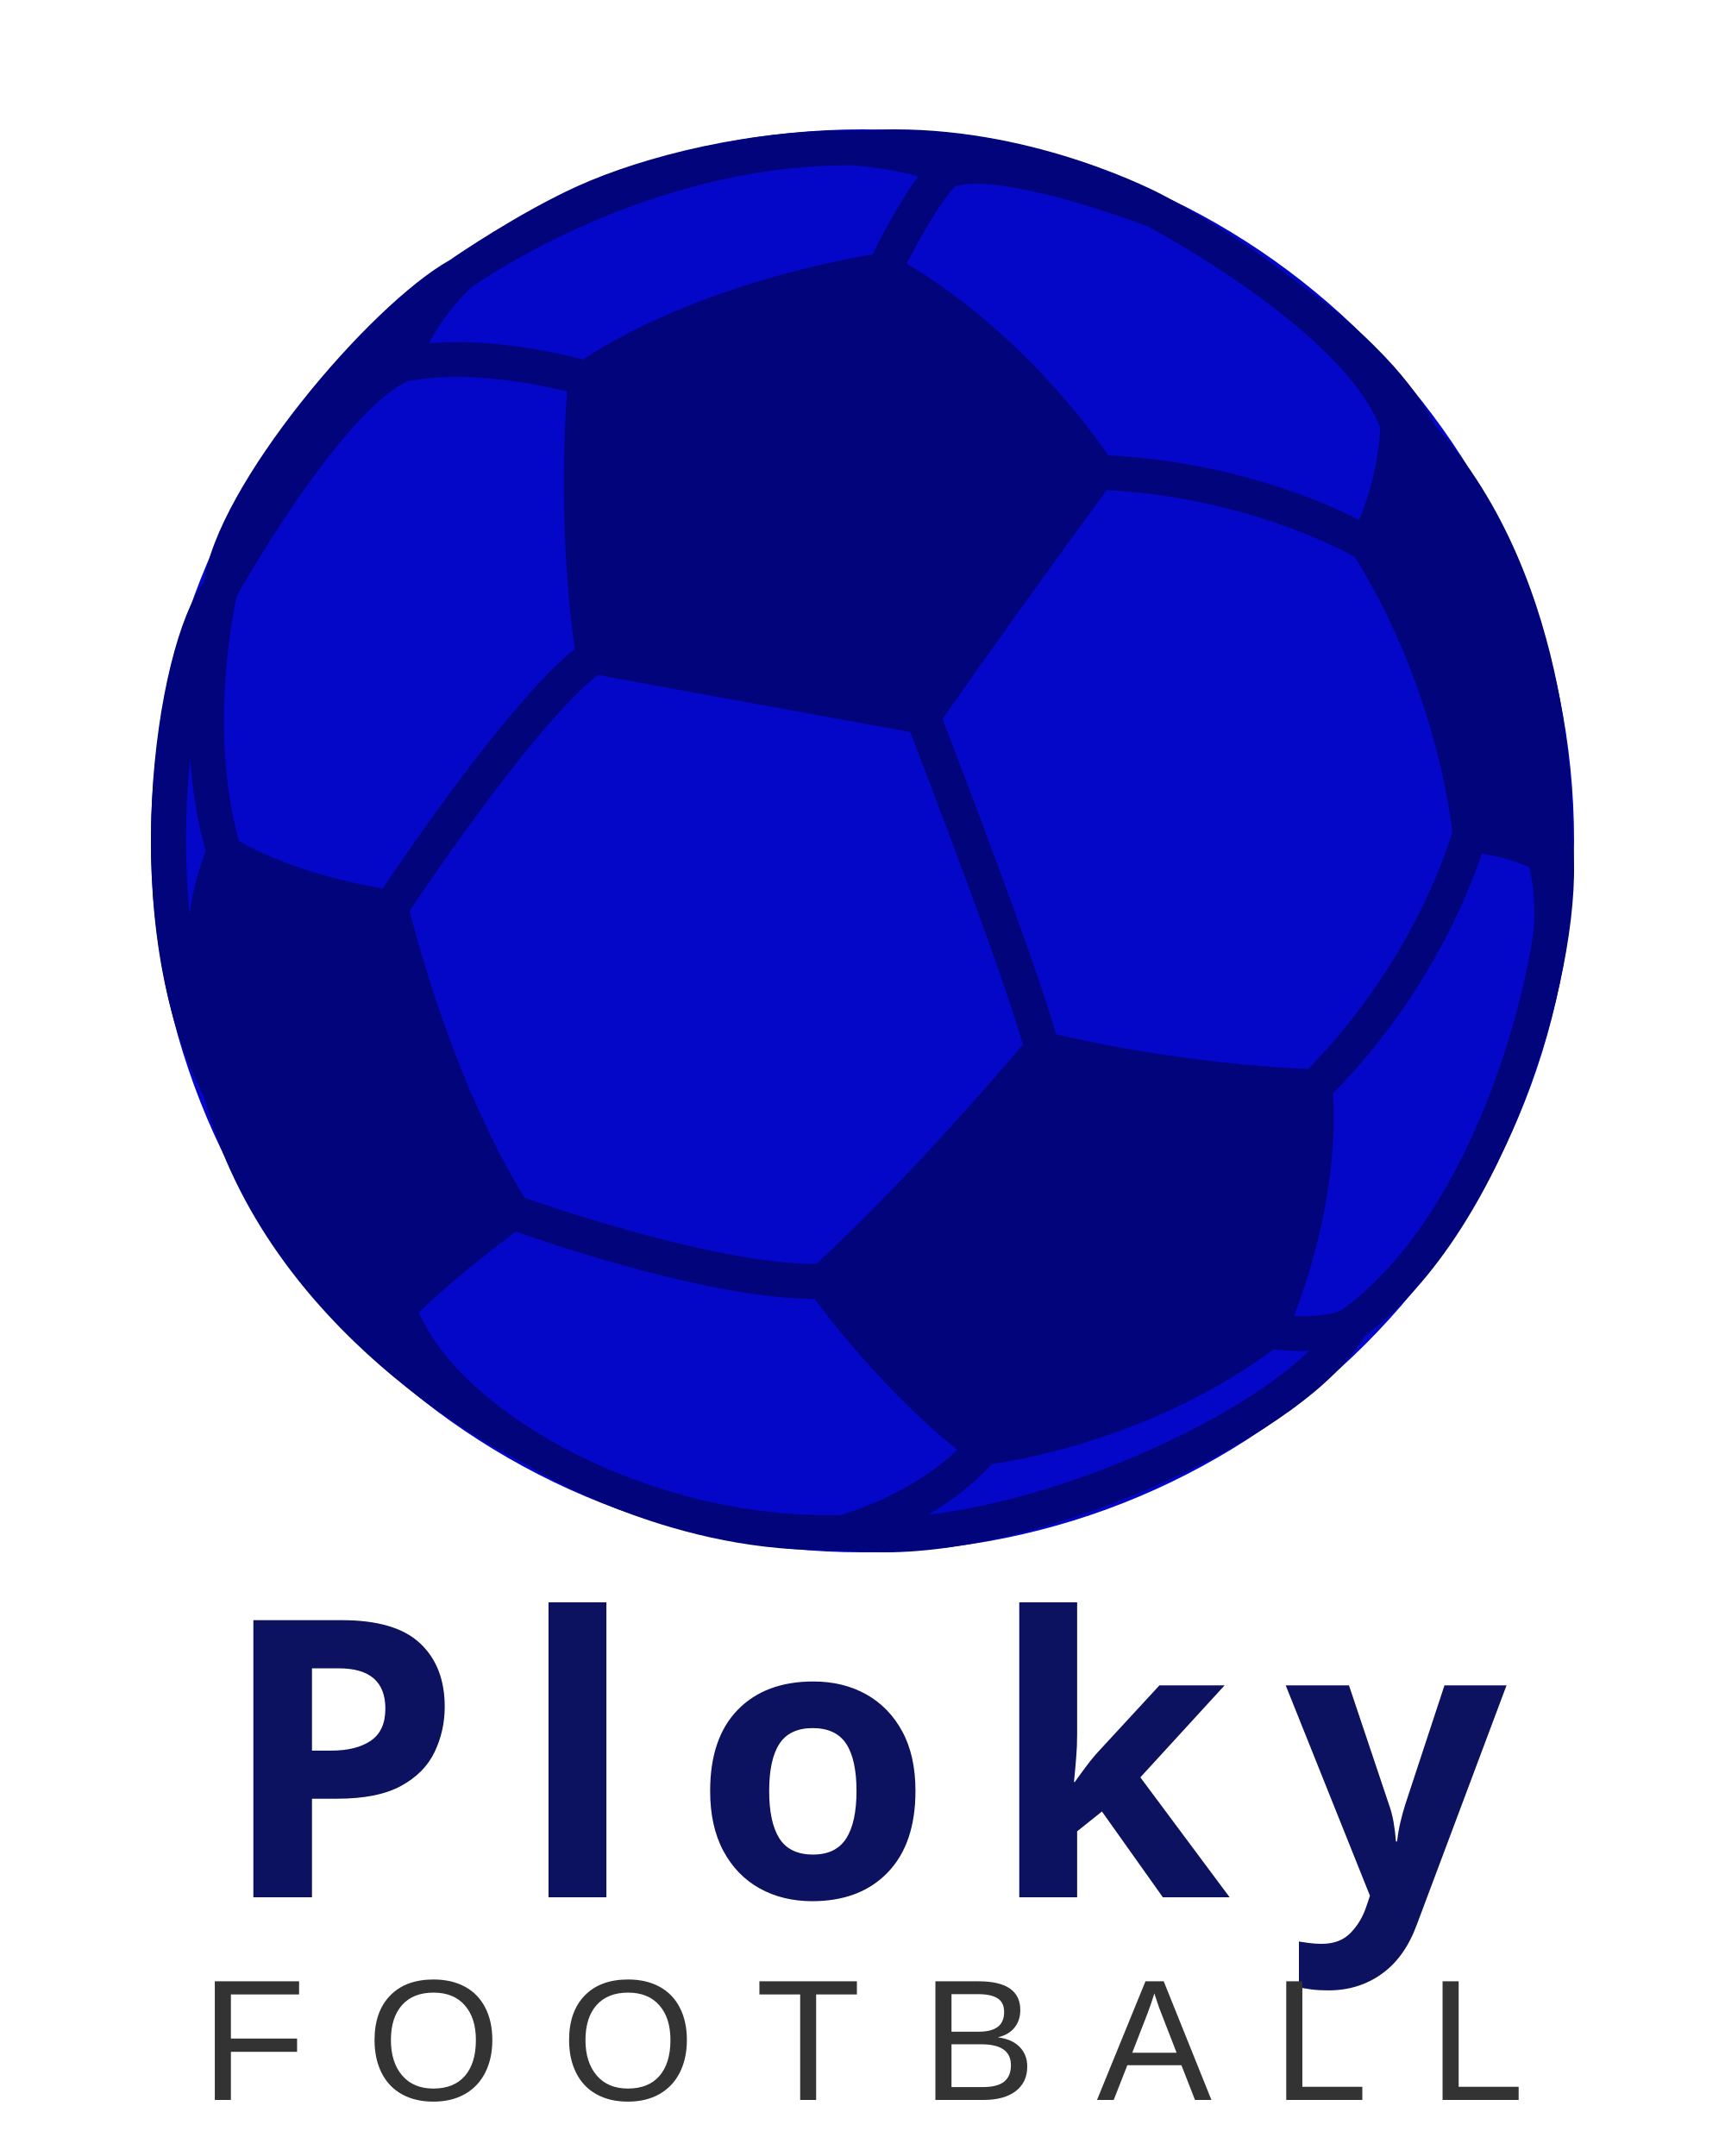
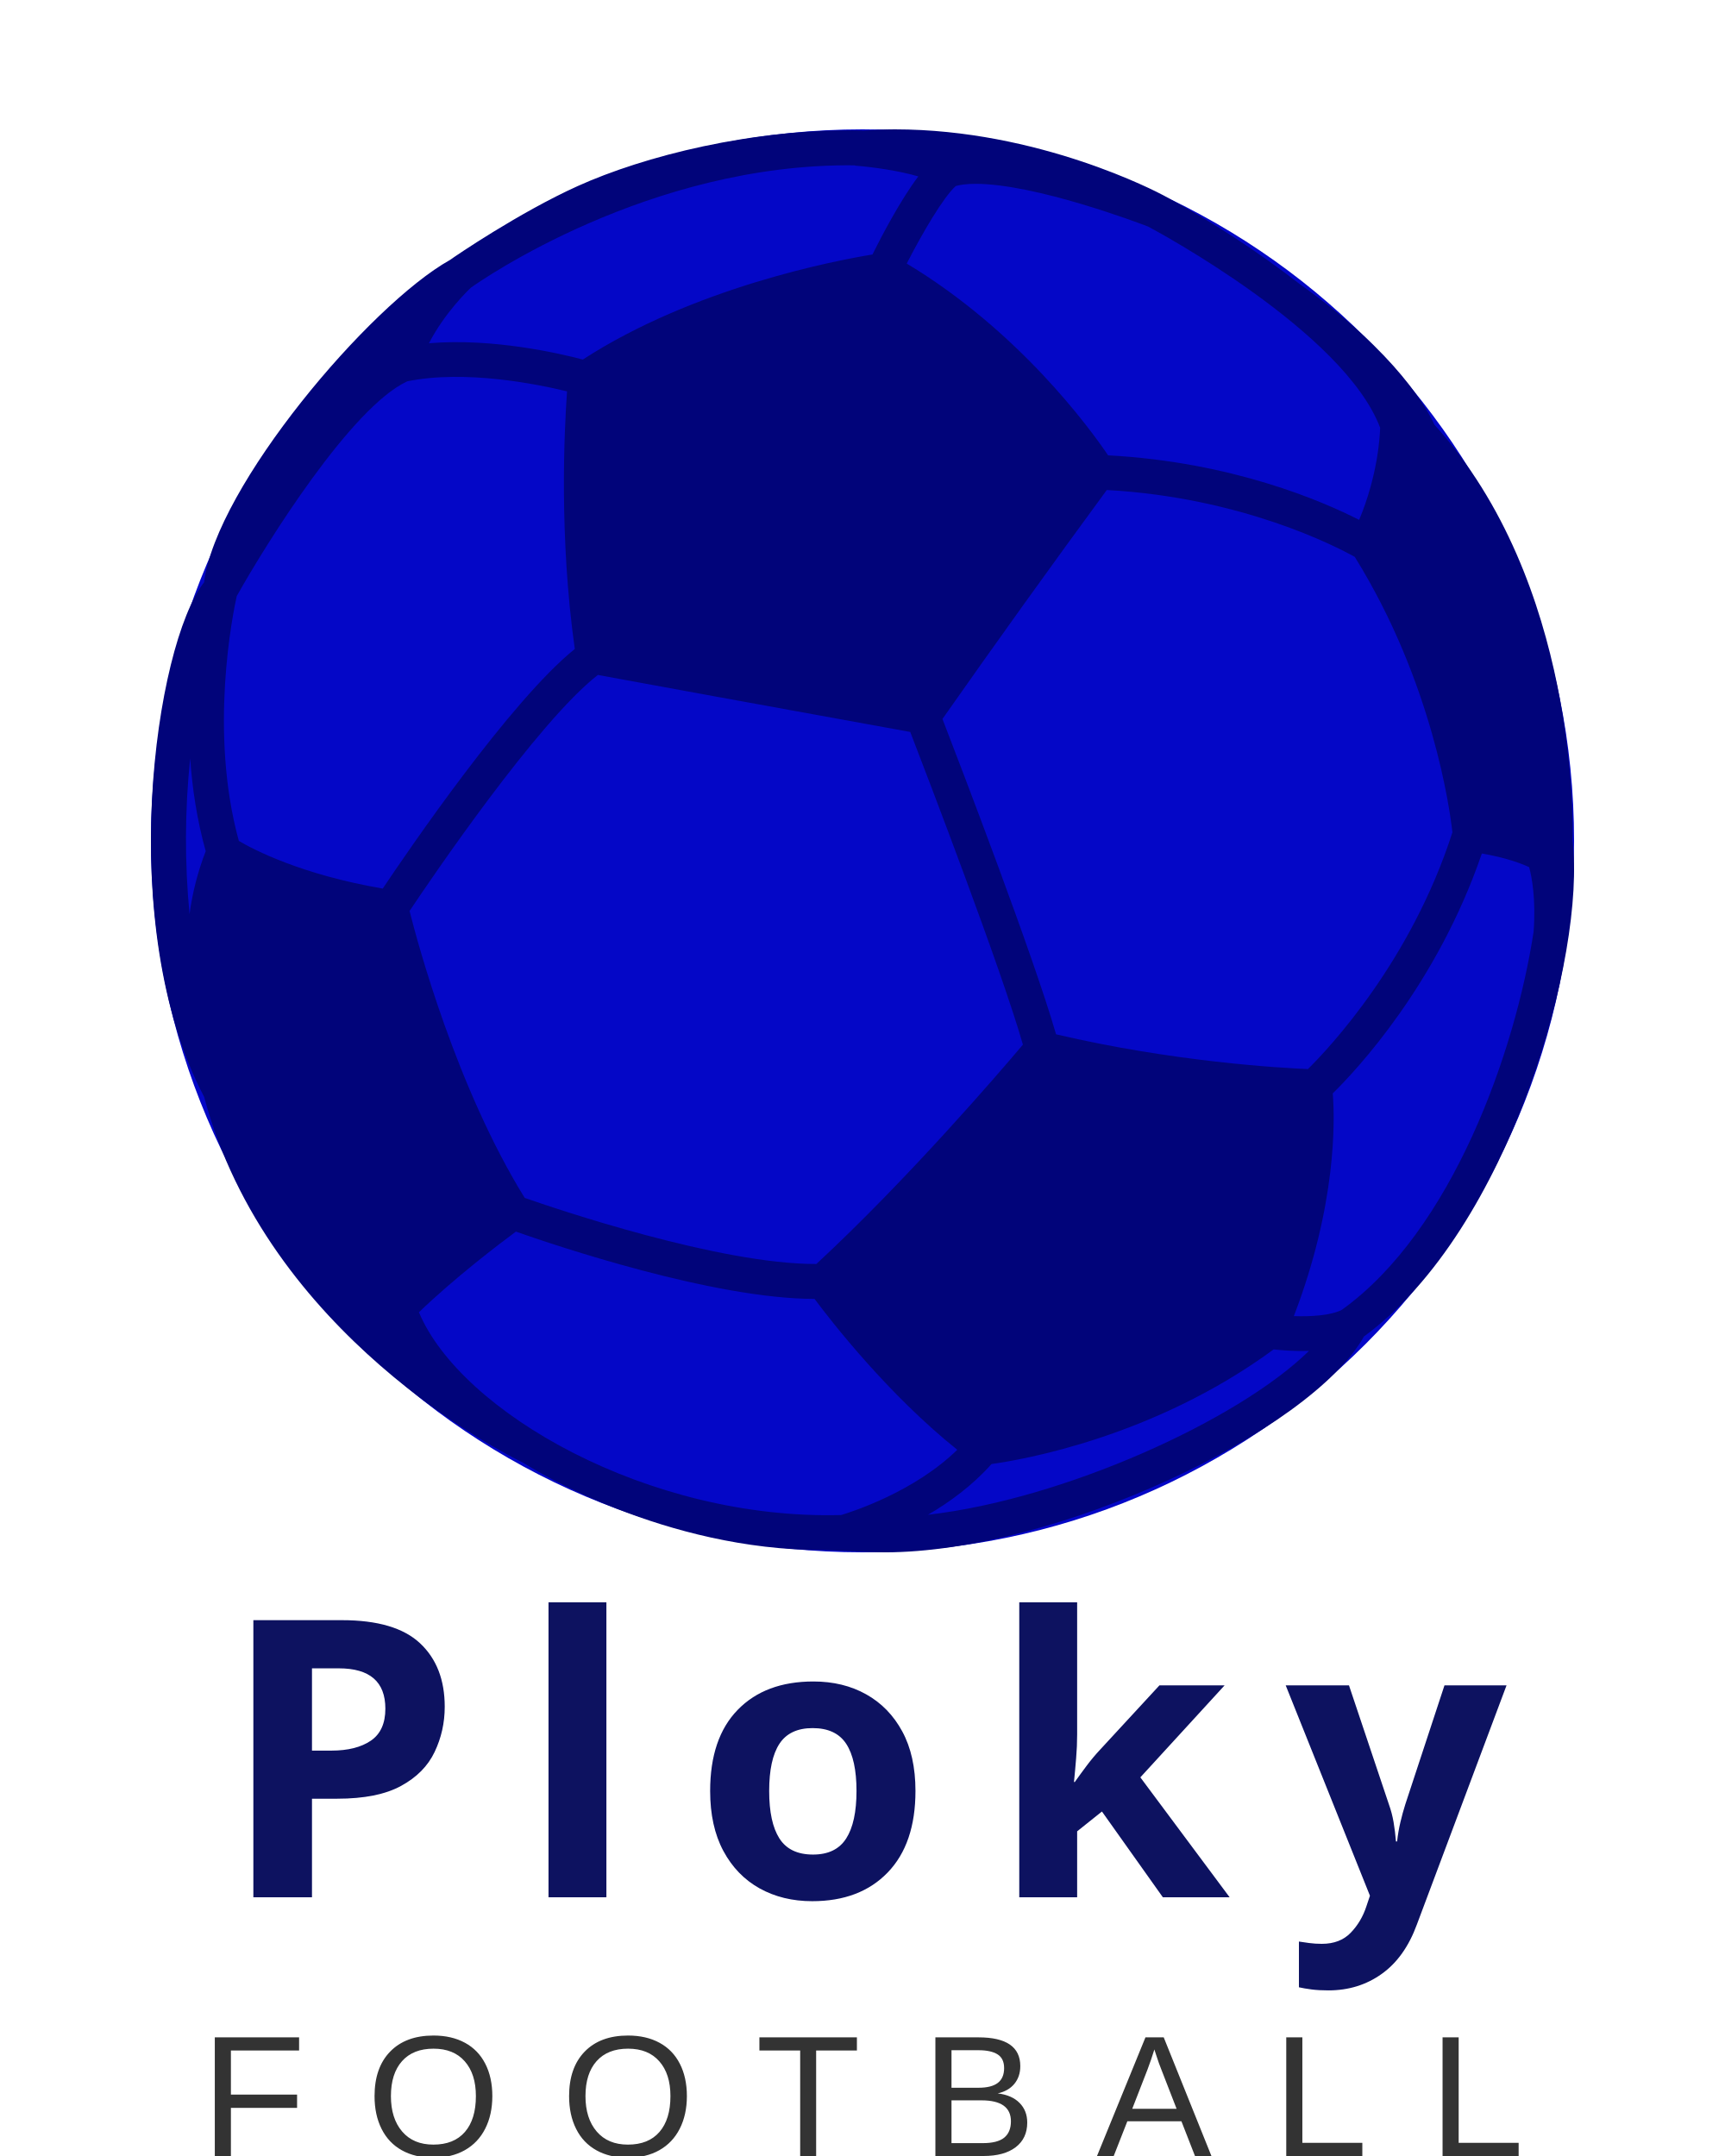
<svg xmlns="http://www.w3.org/2000/svg" viewBox="0 0 400 500">
  <defs>
    <clipPath id="ball-clip">
      <circle cx="200" cy="195" r="185" />
    </clipPath>
  </defs>
  <circle cx="200" cy="195" r="165" fill="#0407C7" />
  <g clip-path="url(#ball-clip)">
    <g transform="translate(200,195) scale(5.5) translate(-32,-32)">
      <path d="M61.934 31.992c.021-.713.209-10.904-5.822-17.538c-.268-.593-1.539-2.983-5.641-5.904a41.959 41.959 0 0 0-5.775-3.763l-.008-.004C44.432 4.646 39.43 2 33.359 2c-.461 0-.917.027-1.368.058V2.05c-4.629-.101-9.227 1.09-11.998 2.341c-2.458 1.11-5.187 2.971-5.384 3.115C11.205 9.41 4.75 17.051 4.239 21.1c-2.063 2.637-3.787 14.482.004 21.697c2.658 10.027 12.664 15.045 13.46 15.43c.484.309 5.937 3.68 12.636 3.68c.281 0 1.98.094 2.586.094c7.241 0 17.971-5.104 20.217-9.102c6.171-4.514 9.37-16.147 8.792-20.907M17.758 47.055c-2.869-4.641-4.504-10.705-4.854-12.098c.908-1.361 5.387-7.965 7.939-9.952c1.445.266 7.479 1.374 13.17 2.404c.715 1.853 3.852 10.029 4.75 13.185c-.99 1.174-4.879 5.702-8.708 9.248c-4.065.019-10.979-2.326-12.297-2.787M53.824 14.58c-.012.45-.119 2.05-.885 3.887c-1.521-.777-5.344-2.441-10.584-2.722c-.793-1.171-3.777-5.254-8.49-8.086c.645-1.262 1.543-2.801 2.068-3.27c.17-.048.434-.092.836-.092c2.527 0 6.893 1.655 7.273 1.802c.403.213 8.251 4.439 9.782 8.481M11.773 34.012c-3.423-.584-5.458-1.648-6.066-2.008c-1.273-4.617-.248-9.607-.09-10.322c1.256-2.246 4.832-7.971 7.191-9.058c2.445-.499 5.494.121 6.736.424c-.117 1.615-.342 6.127.326 10.862c-2.706 2.178-6.989 8.447-8.097 10.102M31.685 3.53c.768.057 1.895.225 2.667.454c-.77 1.024-1.559 2.542-1.932 3.292c-1.57.257-7.533 1.397-12.211 4.43c-.943-.25-3.791-.917-6.488-.687c.668-1.293 1.666-2.249 1.773-2.347c.371-.266 7.513-5.263 16.191-5.155v.013m19.096 38.093c-1.17-.048-5.678-.305-10.621-1.466c-.947-3.302-4.074-11.444-4.789-13.296a556.586 556.586 0 0 1 6.928-9.654c5.688.312 9.682 2.387 10.455 2.82c3.295 5.299 4.018 10.711 4.117 11.615c-1.75 5.446-5.211 9.113-6.09 9.981M3.655 28.519c.084 1.266.287 2.599.654 3.917a11.738 11.738 0 0 0-.682 2.651a33.039 33.039 0 0 1 .028-6.568m9.644 23.359c1.508-1.453 3.367-2.867 4.088-3.401c1.63.574 8.324 2.837 12.591 2.837c.727.975 3.104 4.028 6.018 6.362c-1.814 1.775-4.434 2.613-4.897 2.752c-8.127.218-16.042-4.35-17.8-8.55m21.463 8.538c.922-.537 1.883-1.244 2.678-2.139c1.297-.179 6.863-1.137 11.893-4.832c.332.036.879.08 1.49.063c-3.018 2.957-10.382 6.26-16.061 6.908m15.424-8.376c1.807-4.708 1.73-8.258 1.641-9.392c.992-.972 4.396-4.599 6.285-10.113c1.018.17 1.68.429 1.994.574c.109.4.291 1.324.188 2.725c-.77 5.043-3.428 12.6-8.084 15.941c-.468.239-1.292.291-2.024.265" fill="#01047A" />
    </g>
  </g>
  <text x="200" y="440" font-family="Arial Black, sans-serif" font-size="90" font-weight="900" letter-spacing="13" fill="#0D1260" text-anchor="middle">Ploky</text>
-   <text x="200" y="487" font-family="Arial, sans-serif" font-size="40" font-weight="400" fill="#333333" text-anchor="middle" letter-spacing="14">FOOTBALL</text>
+   <text x="200" y="500" font-family="Arial, sans-serif" font-size="40" font-weight="400" fill="#333333" text-anchor="middle" letter-spacing="14">FOOTBALL</text>
</svg>
